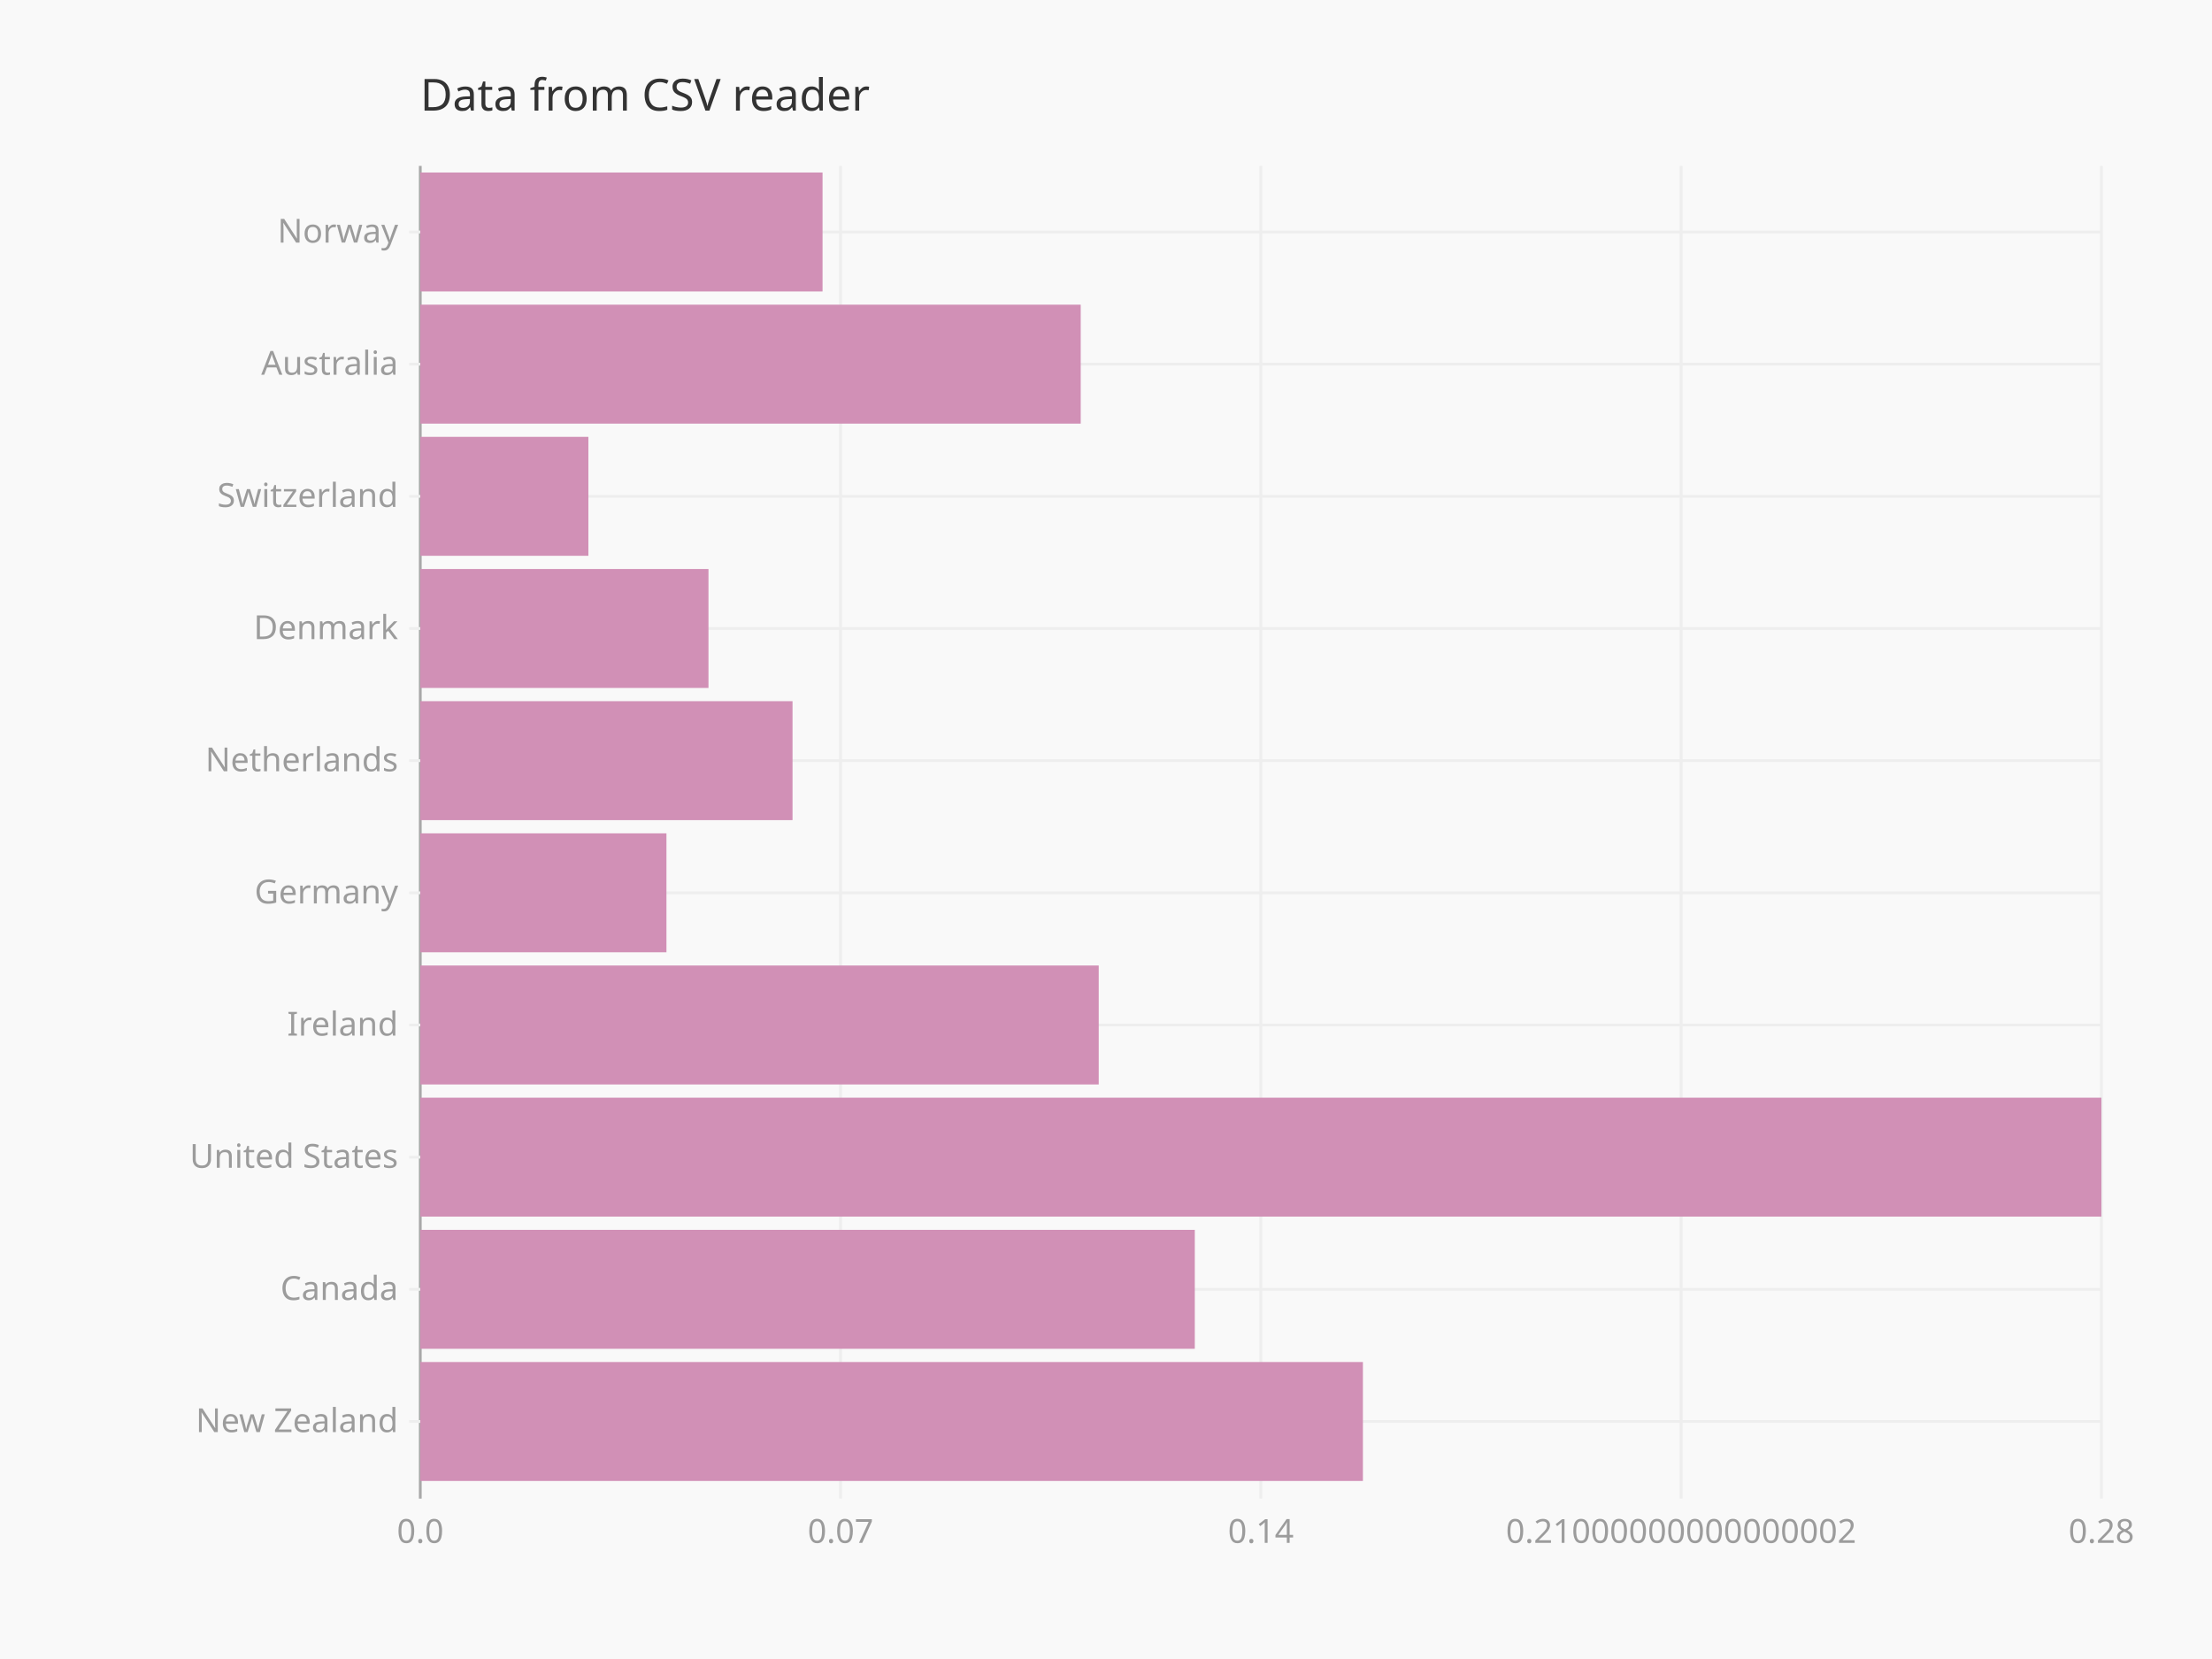
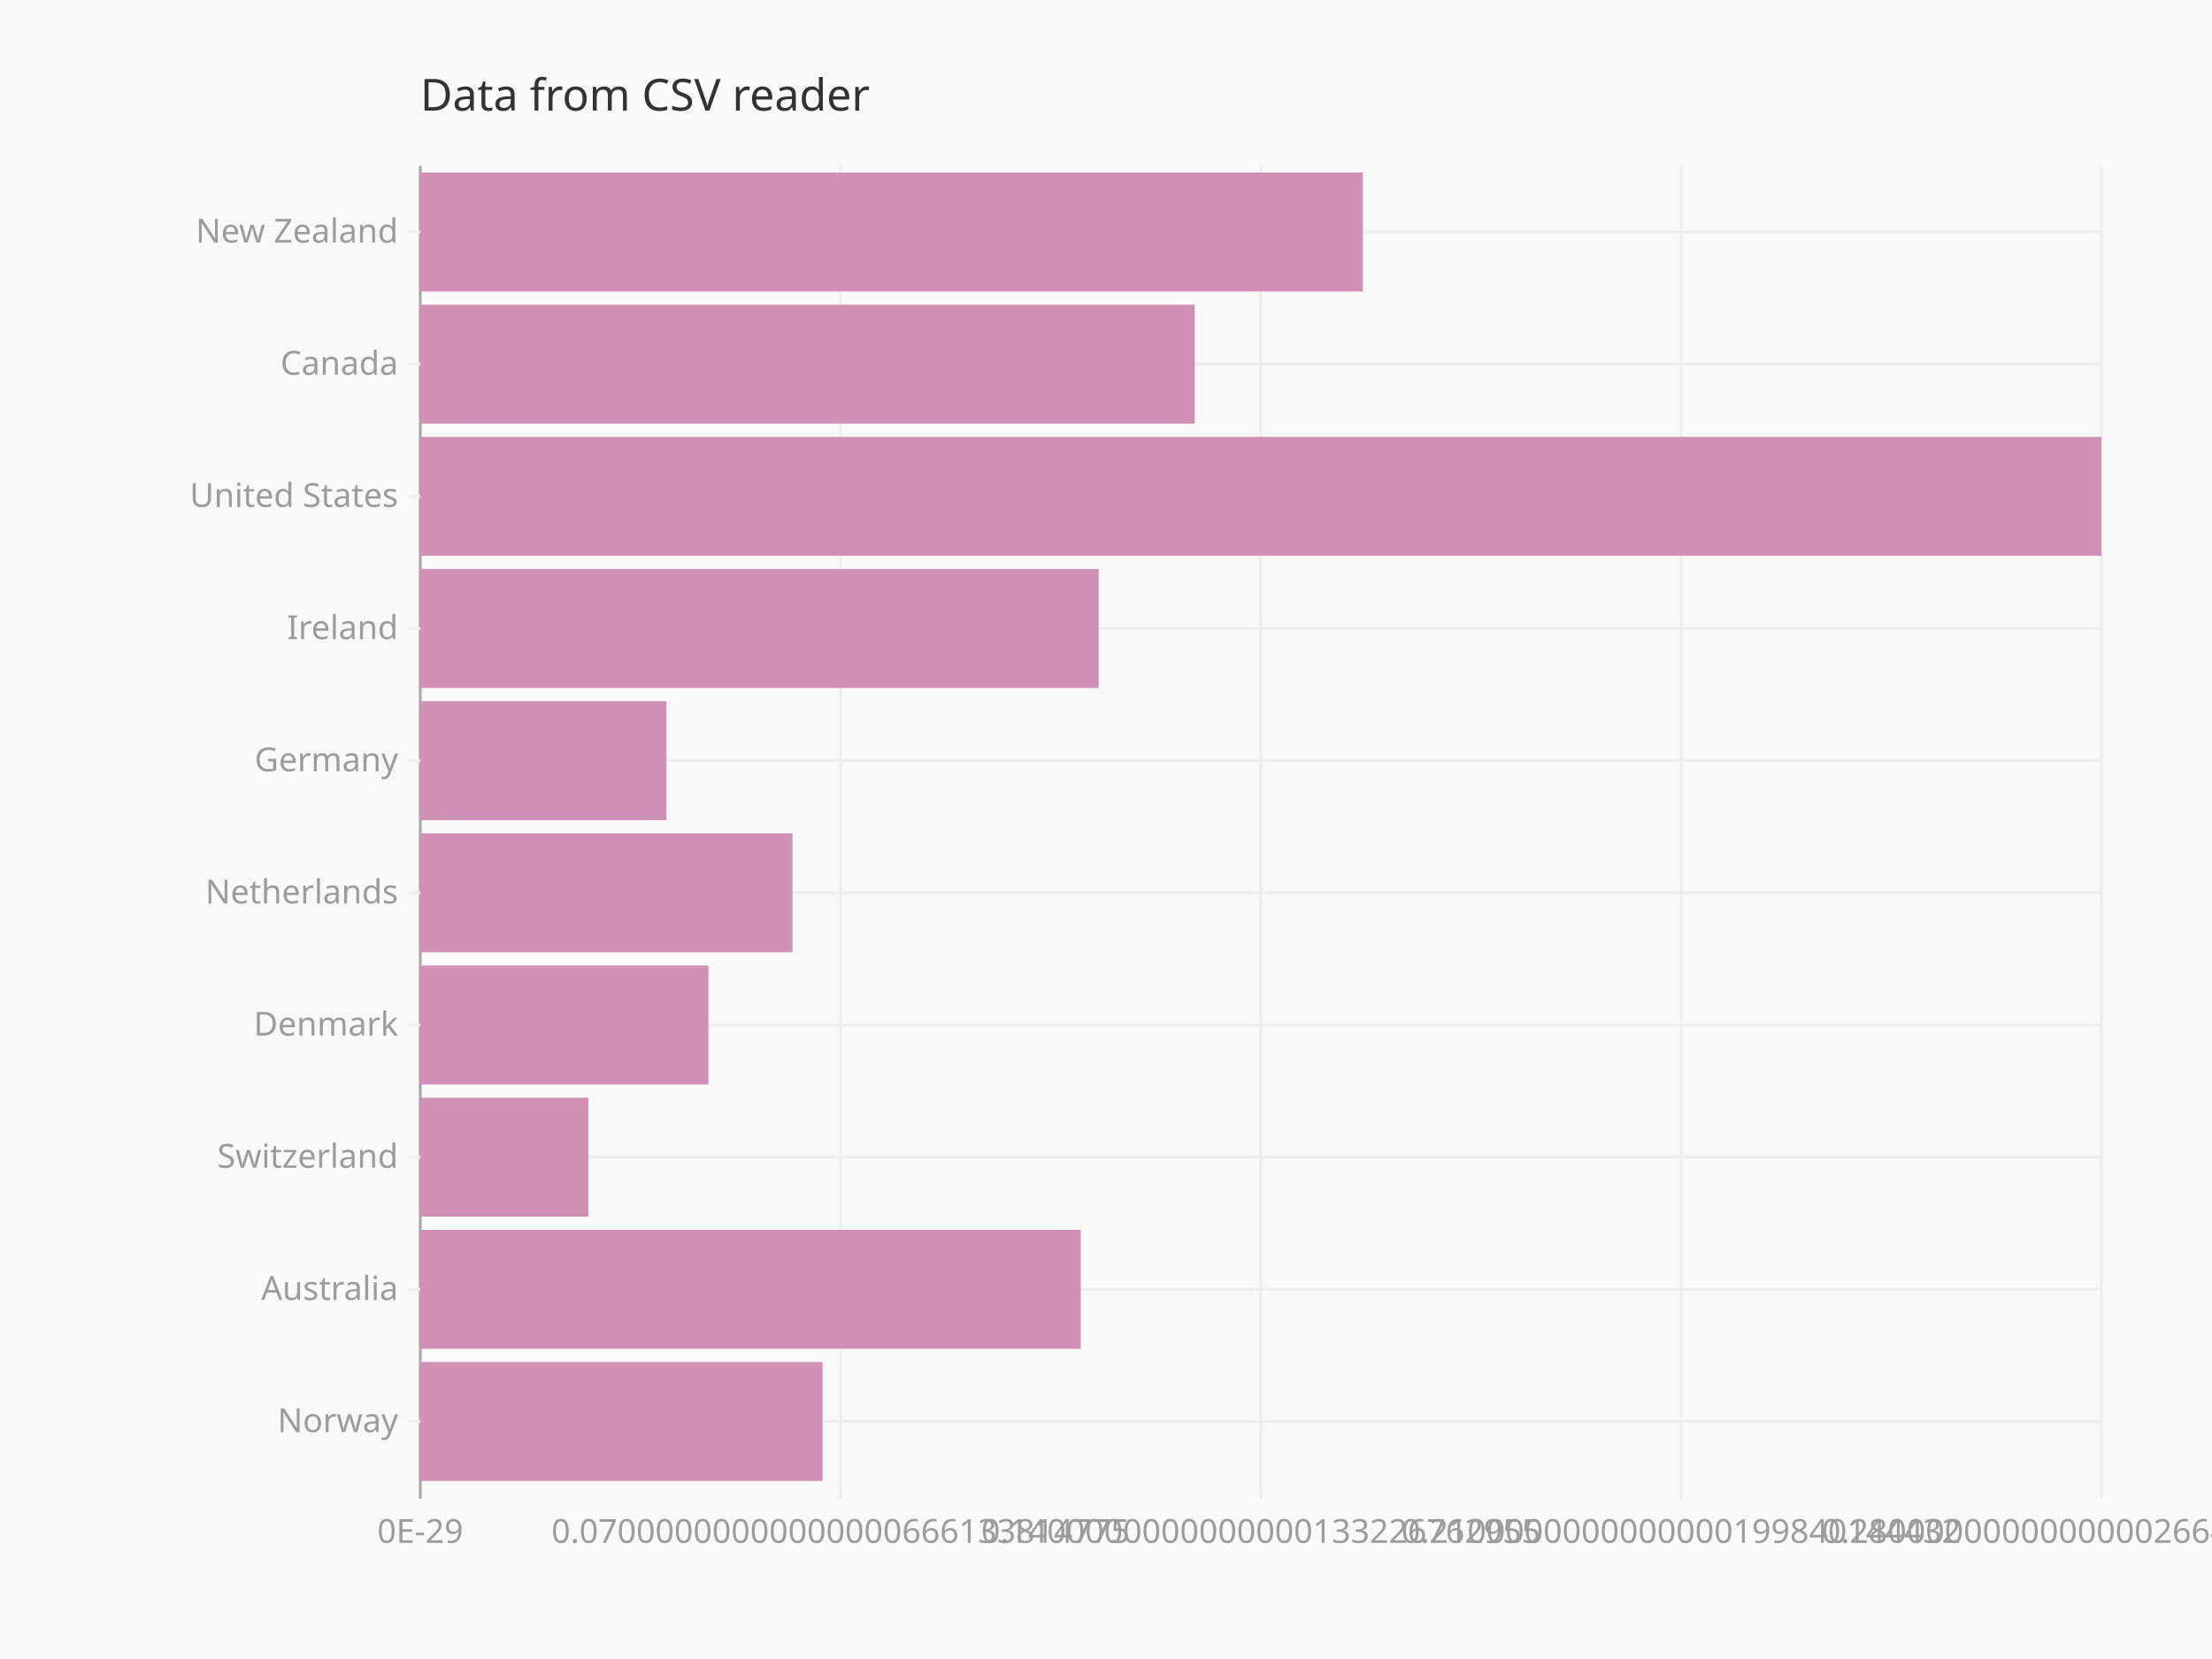
<svg xmlns="http://www.w3.org/2000/svg" height="600" version="1.1" width="800">
  <g>
    <rect fill="#f9f9f9" height="600" width="800" x="0" y="0" />
    <g transform="translate(40 40)">
      <g transform="translate(112 0)">
        <text fill="#333" font-family="Monaco" font-size="16" x="0" y="0">Data from CSV reader</text>
      </g>
      <g transform="translate(0 20)">
        <g transform="translate(112 0)">
          <g class="axis bottom">
            <text dy="1em" fill="#666" font-family="Monaco" text-anchor="middle" transform="" x="304.0" y="508.0" />
            <g class="tick">
-               <line stroke="#eee" stroke-width="1" x1="152.0" x2="152.0" y1="0" y2="482.0" />
-               <text dy="1em" fill="#9c9c9c" font-family="Monaco" text-anchor="middle" x="152.0" y="486.0">0.07</text>
+               <line stroke="#eee" stroke-width="1" x1="152.00" x2="152.00" y1="0" y2="482.0" />
+               <text dy="1em" fill="#9c9c9c" font-family="Monaco" text-anchor="middle" x="152.00" y="486.0">0.07000000000000000666133814775</text>
            </g>
            <g class="tick">
              <line stroke="#eee" stroke-width="1" x1="304.0" x2="304.0" y1="0" y2="482.0" />
-               <text dy="1em" fill="#9c9c9c" font-family="Monaco" text-anchor="middle" x="304.0" y="486.0">0.14</text>
+               <text dy="1em" fill="#9c9c9c" font-family="Monaco" text-anchor="middle" x="304.0" y="486.0">0.1400000000000000133226762955</text>
            </g>
            <g class="tick">
-               <line stroke="#eee" stroke-width="1" x1="456.0" x2="456.0" y1="0" y2="482.0" />
-               <text dy="1em" fill="#9c9c9c" font-family="Monaco" text-anchor="middle" x="456.0" y="486.0">0.21000000000000002</text>
+               <line stroke="#eee" stroke-width="1" x1="456" x2="456" y1="0" y2="482.0" />
+               <text dy="1em" fill="#9c9c9c" font-family="Monaco" text-anchor="middle" x="456" y="486.0">0.2100000000000000199840144432</text>
            </g>
            <g class="tick">
-               <line stroke="#eee" stroke-width="1" x1="608.0" x2="608.0" y1="0" y2="482.0" />
-               <text dy="1em" fill="#9c9c9c" font-family="Monaco" text-anchor="middle" x="608.0" y="486.0">0.28</text>
+               <line stroke="#eee" stroke-width="1" x1="608" x2="608" y1="0" y2="482.0" />
+               <text dy="1em" fill="#9c9c9c" font-family="Monaco" text-anchor="middle" x="608" y="486.0">0.2800000000000000266453525910</text>
            </g>
            <g class="tick">
              <line stroke="#a8a8a8" stroke-width="1" x1="0.0" x2="0.0" y1="0" y2="482.0" />
-               <text dy="1em" fill="#9c9c9c" font-family="Monaco" text-anchor="middle" x="0.0" y="486.0">0.0</text>
+               <text dy="1em" fill="#9c9c9c" font-family="Monaco" text-anchor="middle" x="0.0" y="486.0">0E-29</text>
            </g>
          </g>
          <g class="axis left">
            <text dy="" fill="#666" font-family="Monaco" text-anchor="middle" transform="rotate(270 -112 239)" x="-112" y="239.0" />
            <g class="tick">
              <line stroke="#eee" stroke-width="1" x1="-4" x2="608.0" y1="454.1" y2="454.1" />
-               <text dy="0.32em" fill="#9c9c9c" font-family="Monaco" text-anchor="end" x="-8" y="454.1">New Zealand</text>
+               <text dy="0.32em" fill="#9c9c9c" font-family="Monaco" text-anchor="end" x="-8" y="454.1">Norway</text>
            </g>
            <g class="tick">
              <line stroke="#eee" stroke-width="1" x1="-4" x2="608.0" y1="406.3" y2="406.3" />
-               <text dy="0.32em" fill="#9c9c9c" font-family="Monaco" text-anchor="end" x="-8" y="406.3">Canada</text>
+               <text dy="0.32em" fill="#9c9c9c" font-family="Monaco" text-anchor="end" x="-8" y="406.3">Australia</text>
            </g>
            <g class="tick">
              <line stroke="#eee" stroke-width="1" x1="-4" x2="608.0" y1="358.5" y2="358.5" />
-               <text dy="0.32em" fill="#9c9c9c" font-family="Monaco" text-anchor="end" x="-8" y="358.5">United States</text>
+               <text dy="0.32em" fill="#9c9c9c" font-family="Monaco" text-anchor="end" x="-8" y="358.5">Switzerland</text>
            </g>
            <g class="tick">
              <line stroke="#eee" stroke-width="1" x1="-4" x2="608.0" y1="310.7" y2="310.7" />
-               <text dy="0.32em" fill="#9c9c9c" font-family="Monaco" text-anchor="end" x="-8" y="310.7">Ireland</text>
+               <text dy="0.32em" fill="#9c9c9c" font-family="Monaco" text-anchor="end" x="-8" y="310.7">Denmark</text>
            </g>
            <g class="tick">
              <line stroke="#eee" stroke-width="1" x1="-4" x2="608.0" y1="262.9" y2="262.9" />
-               <text dy="0.32em" fill="#9c9c9c" font-family="Monaco" text-anchor="end" x="-8" y="262.9">Germany</text>
+               <text dy="0.32em" fill="#9c9c9c" font-family="Monaco" text-anchor="end" x="-8" y="262.9">Netherlands</text>
            </g>
            <g class="tick">
              <line stroke="#eee" stroke-width="1" x1="-4" x2="608.0" y1="215.1" y2="215.1" />
-               <text dy="0.32em" fill="#9c9c9c" font-family="Monaco" text-anchor="end" x="-8" y="215.1">Netherlands</text>
+               <text dy="0.32em" fill="#9c9c9c" font-family="Monaco" text-anchor="end" x="-8" y="215.1">Germany</text>
            </g>
            <g class="tick">
              <line stroke="#eee" stroke-width="1" x1="-4" x2="608.0" y1="167.3" y2="167.3" />
-               <text dy="0.32em" fill="#9c9c9c" font-family="Monaco" text-anchor="end" x="-8" y="167.3">Denmark</text>
+               <text dy="0.32em" fill="#9c9c9c" font-family="Monaco" text-anchor="end" x="-8" y="167.3">Ireland</text>
            </g>
            <g class="tick">
              <line stroke="#eee" stroke-width="1" x1="-4" x2="608.0" y1="119.5" y2="119.5" />
-               <text dy="0.32em" fill="#9c9c9c" font-family="Monaco" text-anchor="end" x="-8" y="119.5">Switzerland</text>
+               <text dy="0.32em" fill="#9c9c9c" font-family="Monaco" text-anchor="end" x="-8" y="119.5">United States</text>
            </g>
            <g class="tick">
              <line stroke="#eee" stroke-width="1" x1="-4" x2="608.0" y1="71.7" y2="71.7" />
-               <text dy="0.32em" fill="#9c9c9c" font-family="Monaco" text-anchor="end" x="-8" y="71.7">Australia</text>
+               <text dy="0.32em" fill="#9c9c9c" font-family="Monaco" text-anchor="end" x="-8" y="71.7">Canada</text>
            </g>
            <g class="tick">
              <line stroke="#eee" stroke-width="1" x1="-4" x2="608.0" y1="23.9" y2="23.9" />
-               <text dy="0.32em" fill="#9c9c9c" font-family="Monaco" text-anchor="end" x="-8" y="23.9">Norway</text>
+               <text dy="0.32em" fill="#9c9c9c" font-family="Monaco" text-anchor="end" x="-8" y="23.9">New Zealand</text>
            </g>
          </g>
          <g>
            <g class="series bars">
-               <rect fill="#d190b6" height="43.02" width="340.914" x="0.0" y="432.59" />
-               <rect fill="#d190b6" height="43.02" width="280.114" x="0.0" y="384.79" />
-               <rect fill="#d190b6" height="43.02" width="608.0" x="0.0" y="336.99" />
-               <rect fill="#d190b6" height="43.02" width="245.371" x="0.0" y="289.19" />
-               <rect fill="#d190b6" height="43.02" width="89.029" x="0.0" y="241.39" />
-               <rect fill="#d190b6" height="43.02" width="134.629" x="0.0" y="193.59" />
-               <rect fill="#d190b6" height="43.02" width="104.229" x="0.0" y="145.79" />
-               <rect fill="#d190b6" height="43.02" width="60.8" x="0.0" y="97.99" />
-               <rect fill="#d190b6" height="43.02" width="238.857" x="0.0" y="50.19" />
-               <rect fill="#d190b6" height="43.02" width="145.486" x="0.0" y="2.39" />
+               <rect fill="#d190b6" height="43.02" width="340.914" x="0" y="2.39" />
+               <rect fill="#d190b6" height="43.02" width="280.114" x="0" y="50.19" />
+               <rect fill="#d190b6" height="43.02" width="608" x="0" y="97.99" />
+               <rect fill="#d190b6" height="43.02" width="245.371" x="0" y="145.79" />
+               <rect fill="#d190b6" height="43.02" width="89.029" x="0" y="193.59" />
+               <rect fill="#d190b6" height="43.02" width="134.629" x="0" y="241.39" />
+               <rect fill="#d190b6" height="43.02" width="104.229" x="0" y="289.19" />
+               <rect fill="#d190b6" height="43.02" width="60.8" x="0" y="336.99" />
+               <rect fill="#d190b6" height="43.02" width="238.857" x="0" y="384.79" />
+               <rect fill="#d190b6" height="43.02" width="145.486" x="0" y="432.59" />
            </g>
          </g>
        </g>
      </g>
    </g>
  </g>
</svg>
